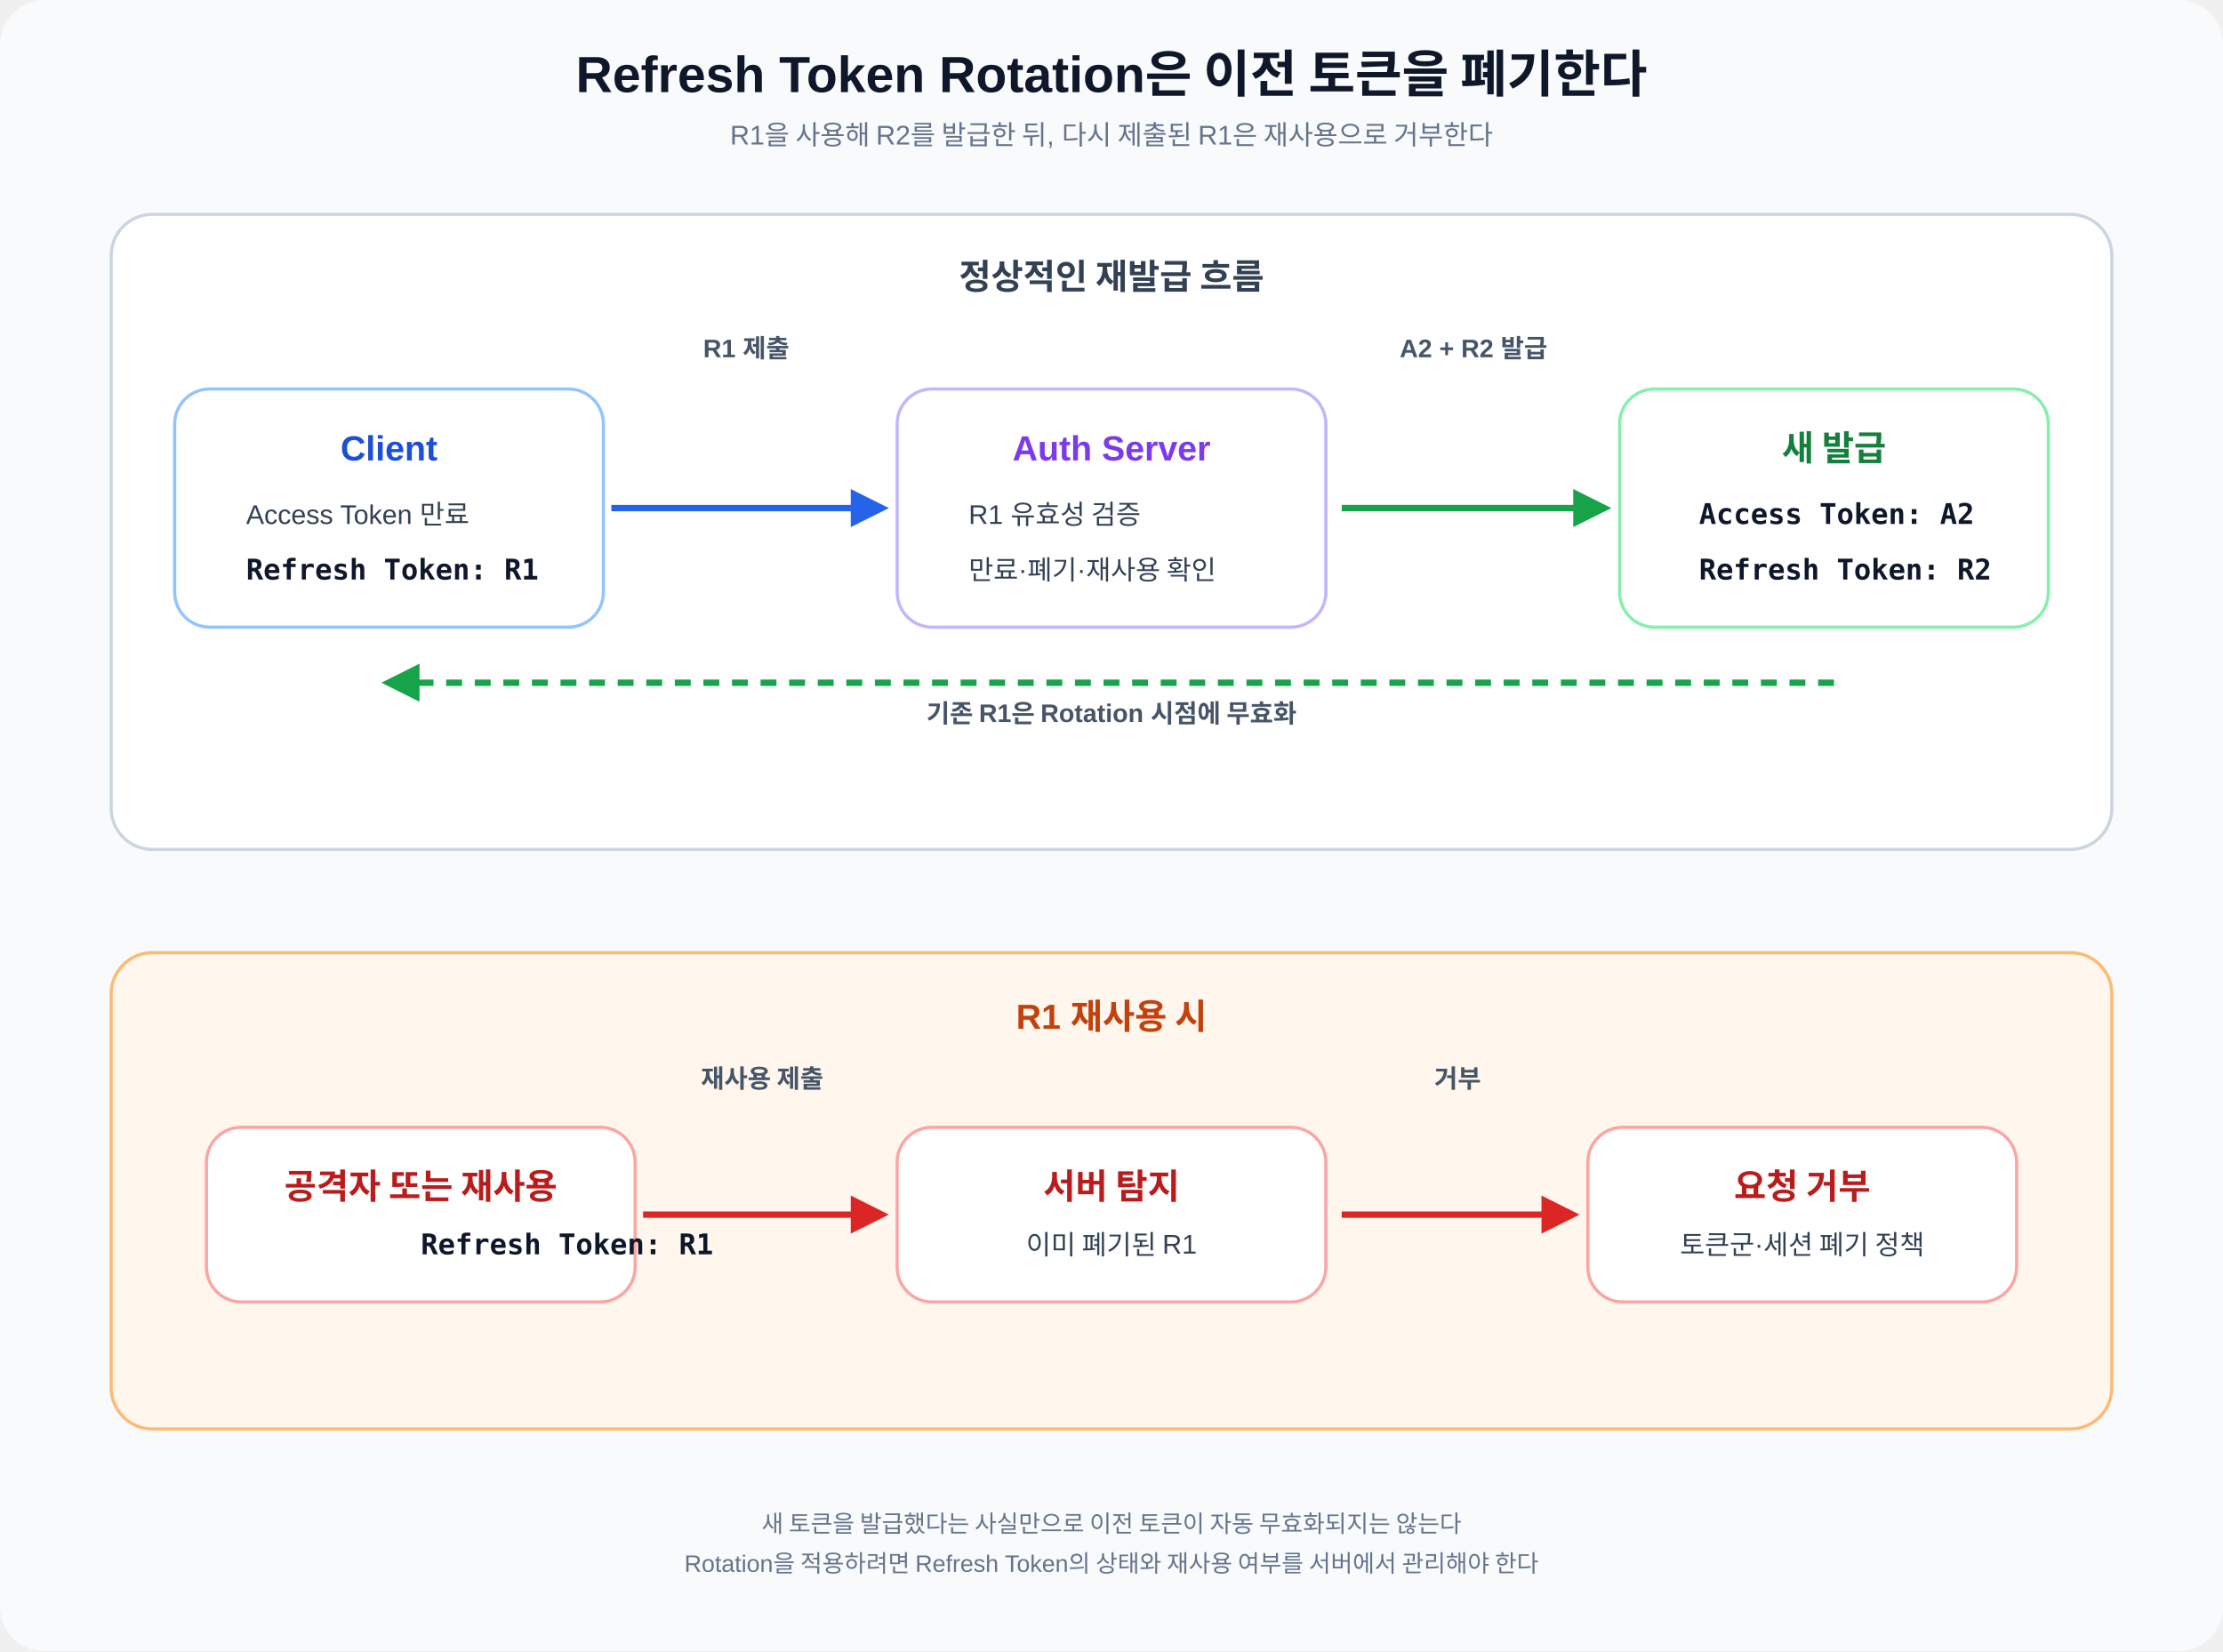
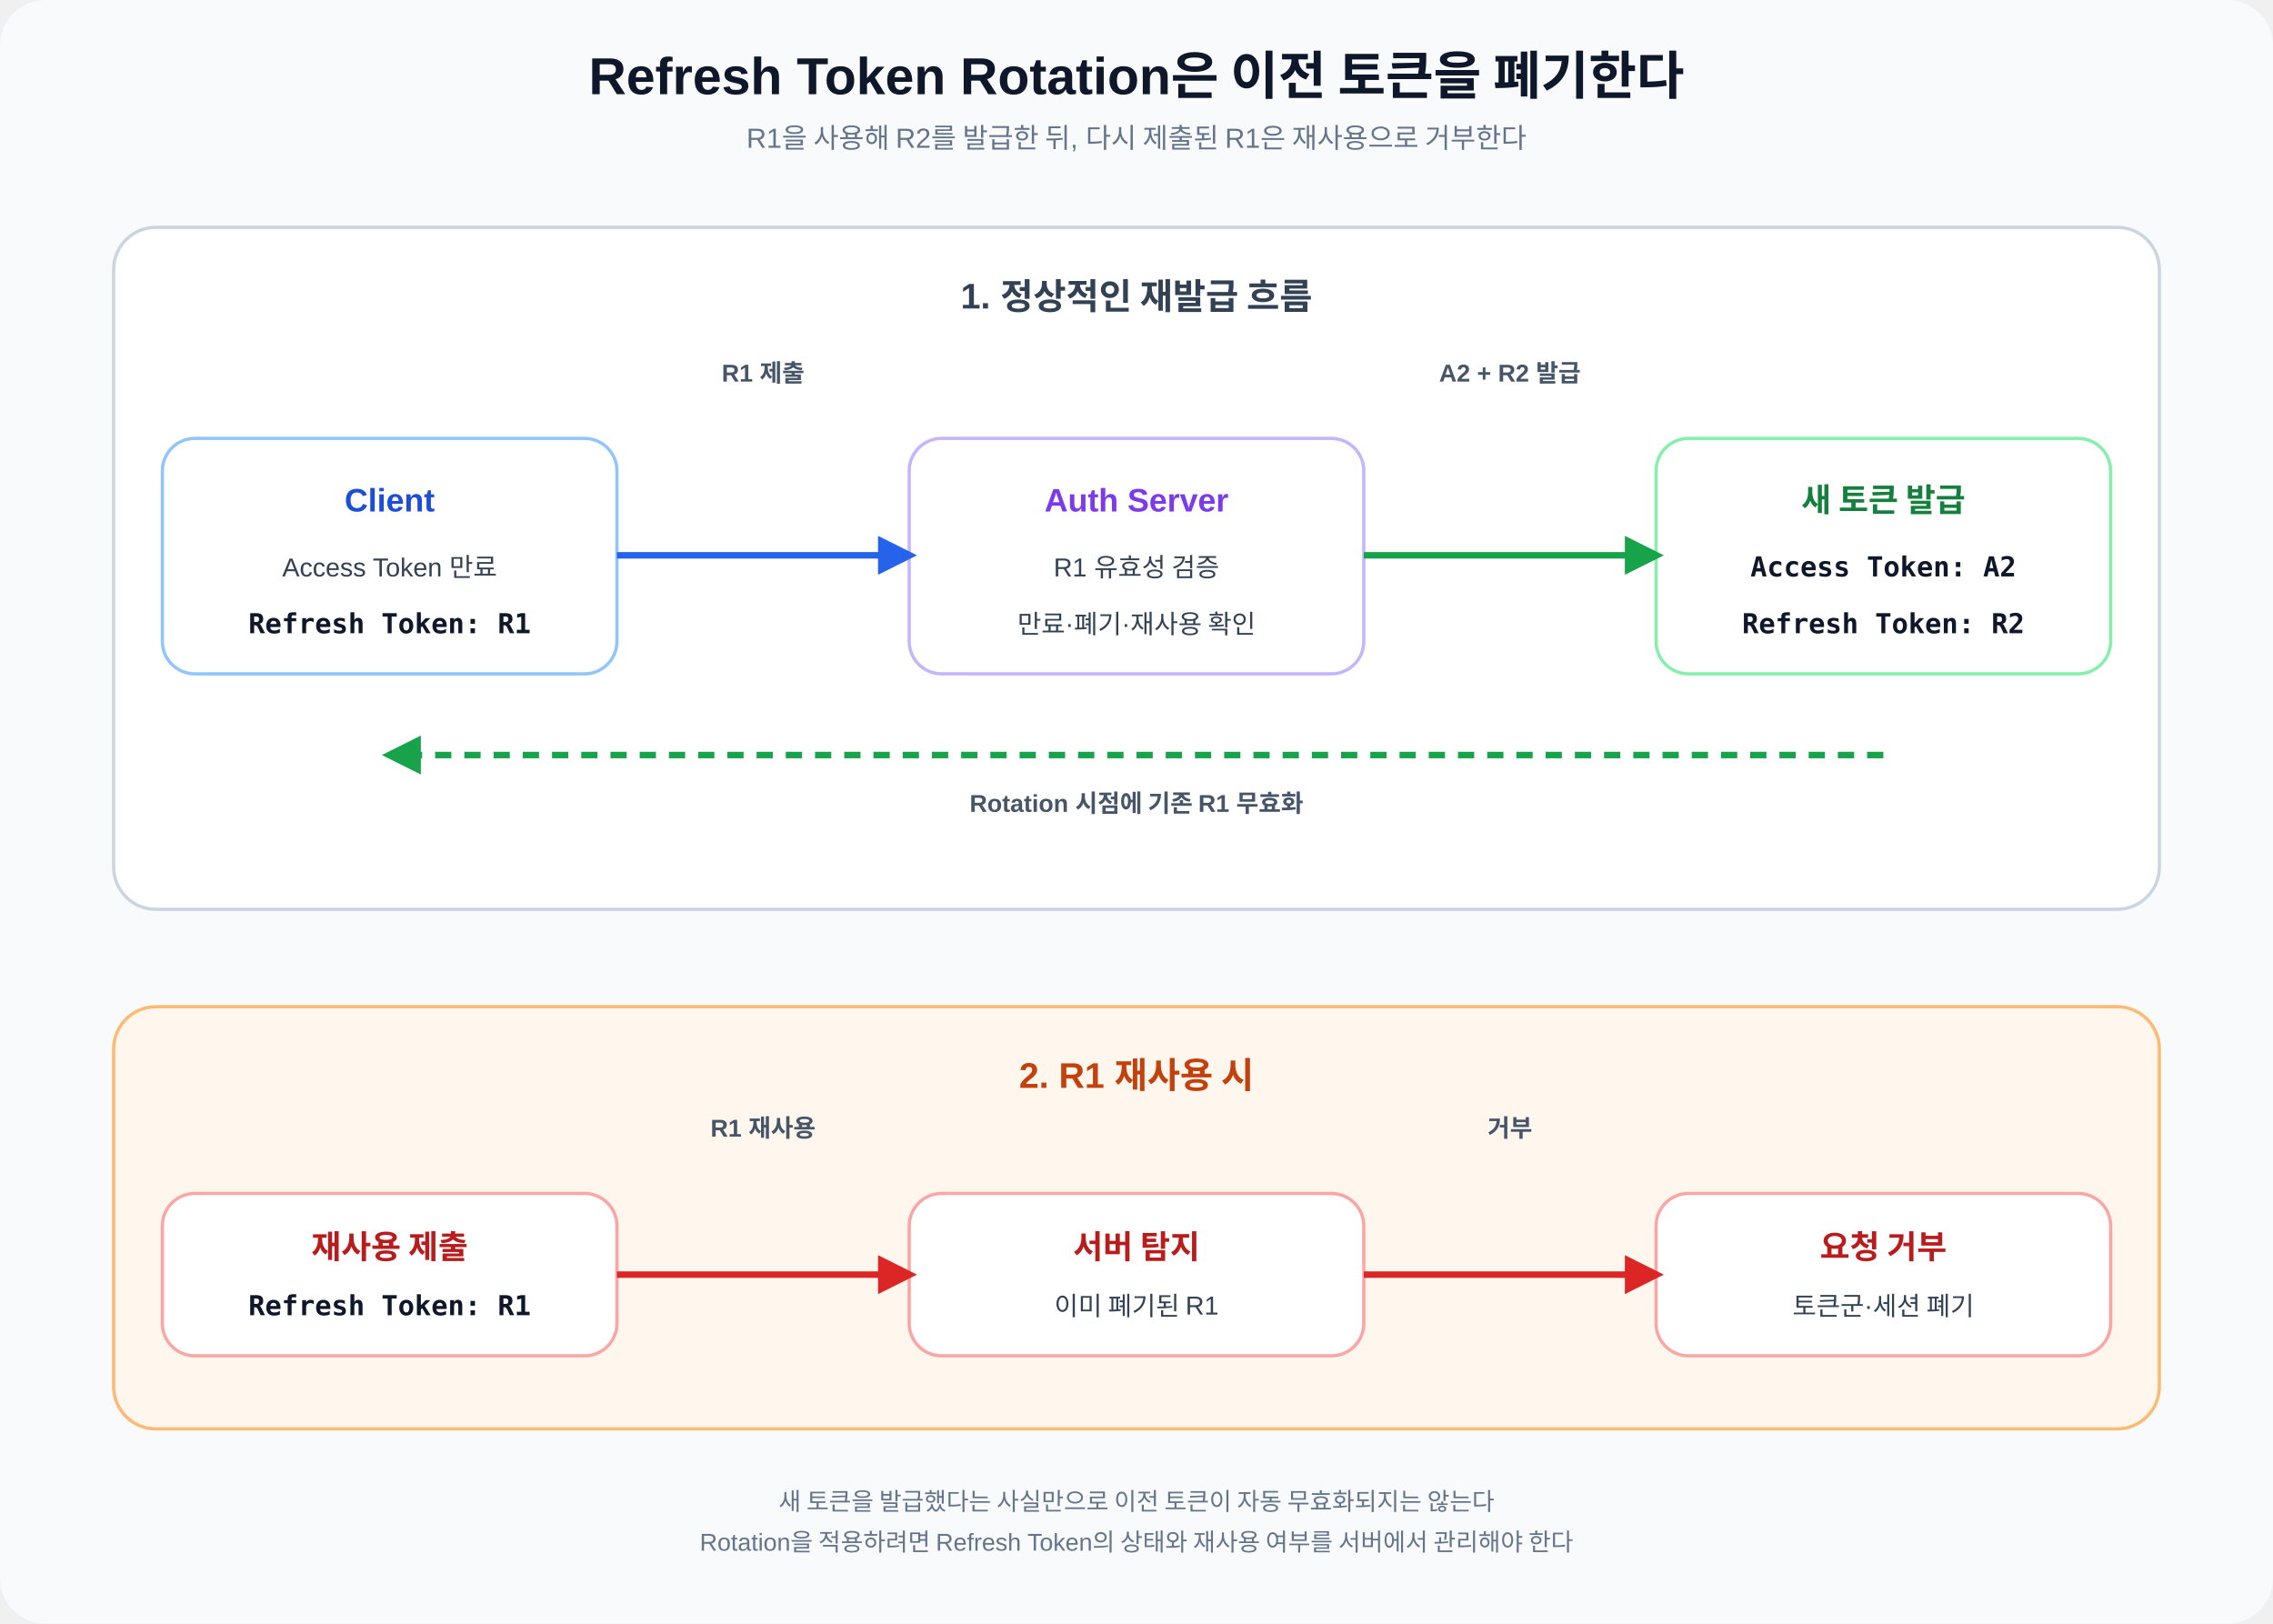
- <svg xmlns="http://www.w3.org/2000/svg" width="1400" height="1040" viewBox="0 0 1400 1040" role="img" aria-labelledby="title desc">
+ <svg xmlns="http://www.w3.org/2000/svg" width="1400" height="1000" viewBox="0 0 1400 1000" role="img" aria-labelledby="title desc">
  <defs>
    <style>
      .bg { fill: #f8fafc; }
      .title { font: 700 32px Arial, "Malgun Gothic", sans-serif; fill: #0f172a; text-anchor: middle; }
      .subtitle { font: 500 17px Arial, "Malgun Gothic", sans-serif; fill: #64748b; text-anchor: middle; }
      .heading { font: 700 22px Arial, "Malgun Gothic", sans-serif; text-anchor: middle; }
-       .label { font: 700 16px Arial, "Malgun Gothic", sans-serif; fill: #475569; text-anchor: middle; }
-       .body { font: 500 17px Arial, "Malgun Gothic", sans-serif; fill: #334155; }
+       .node { font: 700 20px Arial, "Malgun Gothic", sans-serif; text-anchor: middle; }
+       .label { font: 700 15px Arial, "Malgun Gothic", sans-serif; fill: #475569; text-anchor: middle; }
+       .body { font: 500 16px Arial, "Malgun Gothic", sans-serif; fill: #334155; text-anchor: middle; }
      .small { font: 500 15px Arial, "Malgun Gothic", sans-serif; fill: #64748b; text-anchor: middle; }
-       .mono { font: 600 18px Consolas, "Malgun Gothic", monospace; fill: #0f172a; }
-       .card { fill: #ffffff; stroke-width: 2; rx: 22; }
+       .mono { font: 600 17px Consolas, "Malgun Gothic", monospace; fill: #0f172a; text-anchor: middle; }
+       .box { fill: #ffffff; stroke-width: 2; rx: 20; }
      .request { stroke: #2563eb; stroke-width: 4; fill: none; marker-end: url(#arrow-blue); }
      .success { stroke: #16a34a; stroke-width: 4; fill: none; marker-end: url(#arrow-green); }
      .danger { stroke: #dc2626; stroke-width: 4; fill: none; marker-end: url(#arrow-red); }
      .dashed { stroke-dasharray: 10 8; }
    </style>
-     <marker id="arrow-blue" viewBox="0 0 10 10" refX="8" refY="5" markerWidth="6" markerHeight="6" orient="auto-start-reverse">
+     <marker id="arrow-blue" viewBox="0 0 10 10" refX="8" refY="5" markerWidth="6" markerHeight="6" orient="auto">
      <path d="M 0 0 L 10 5 L 0 10 z" fill="#2563eb" />
    </marker>
-     <marker id="arrow-green" viewBox="0 0 10 10" refX="8" refY="5" markerWidth="6" markerHeight="6" orient="auto-start-reverse">
+     <marker id="arrow-green" viewBox="0 0 10 10" refX="8" refY="5" markerWidth="6" markerHeight="6" orient="auto">
      <path d="M 0 0 L 10 5 L 0 10 z" fill="#16a34a" />
    </marker>
-     <marker id="arrow-red" viewBox="0 0 10 10" refX="8" refY="5" markerWidth="6" markerHeight="6" orient="auto-start-reverse">
+     <marker id="arrow-red" viewBox="0 0 10 10" refX="8" refY="5" markerWidth="6" markerHeight="6" orient="auto">
      <path d="M 0 0 L 10 5 L 0 10 z" fill="#dc2626" />
    </marker>
  </defs>
-   <rect class="bg" width="1400" height="1040" rx="28" />
+   <rect class="bg" width="1400" height="1000" rx="28" />
  <text class="title" x="700" y="58">Refresh Token Rotation은 이전 토큰을 폐기한다</text>
  <text class="subtitle" x="700" y="91">R1을 사용해 R2를 발급한 뒤, 다시 제출된 R1은 재사용으로 거부한다</text>
-   <rect x="70" y="135" width="1260" height="400" rx="26" fill="#ffffff" stroke="#cbd5e1" stroke-width="2" />
-   <text class="heading" x="700" y="182" fill="#334155">정상적인 재발급 흐름</text>
-   <rect class="card" x="110" y="245" width="270" height="150" stroke="#93c5fd" />
-   <text class="heading" x="245" y="290" fill="#1d4ed8">Client</text>
-   <text class="body" x="155" y="330">Access Token 만료</text>
-   <text class="mono" x="155" y="365">Refresh Token: R1</text>
-   <rect class="card" x="565" y="245" width="270" height="150" stroke="#c4b5fd" />
-   <text class="heading" x="700" y="290" fill="#7c3aed">Auth Server</text>
-   <text class="body" x="610" y="330">R1 유효성 검증</text>
-   <text class="body" x="610" y="365">만료·폐기·재사용 확인</text>
-   <rect class="card" x="1020" y="245" width="270" height="150" stroke="#86efac" />
-   <text class="heading" x="1155" y="290" fill="#15803d">새 발급</text>
-   <text class="mono" x="1070" y="330">Access Token: A2</text>
-   <text class="mono" x="1070" y="365">Refresh Token: R2</text>
-   <path class="request" d="M 385 320 L 555 320" />
-   <text class="label" x="470" y="225">R1 제출</text>
-   <path class="success" d="M 845 320 L 1010 320" />
-   <text class="label" x="928" y="225" fill="#15803d">A2 + R2 발급</text>
-   <path class="success dashed" d="M 1155 430 L 245 430" />
-   <text class="label" x="700" y="455" fill="#15803d">기존 R1은 Rotation 시점에 무효화</text>
-   <rect x="70" y="600" width="1260" height="300" rx="26" fill="#fff7ed" stroke="#fdba74" stroke-width="2" />
-   <text class="heading" x="700" y="648" fill="#c2410c">R1 재사용 시</text>
-   <rect class="card" x="130" y="710" width="270" height="110" stroke="#fca5a5" />
-   <text class="heading" x="265" y="755" fill="#b91c1c">공격자 또는 재사용</text>
-   <text class="mono" x="265" y="790">Refresh Token: R1</text>
-   <rect class="card" x="565" y="710" width="270" height="110" stroke="#fca5a5" />
-   <text class="heading" x="700" y="755" fill="#b91c1c">서버 탐지</text>
-   <text class="body" x="700" y="790" text-anchor="middle">이미 폐기된 R1</text>
-   <rect class="card" x="1000" y="710" width="270" height="110" stroke="#fca5a5" />
-   <text class="heading" x="1135" y="755" fill="#b91c1c">요청 거부</text>
-   <text class="body" x="1135" y="790" text-anchor="middle">토큰군·세션 폐기 정책</text>
-   <path class="danger" d="M 405 765 L 555 765" />
-   <text class="label" x="480" y="685" fill="#b91c1c">재사용 제출</text>
-   <path class="danger" d="M 845 765 L 990 765" />
-   <text class="label" x="918" y="685" fill="#b91c1c">거부</text>
-   <text class="small" x="700" y="965">새 토큰을 발급했다는 사실만으로 이전 토큰이 자동 무효화되지는 않는다</text>
-   <text class="small" x="700" y="990">Rotation을 적용하려면 Refresh Token의 상태와 재사용 여부를 서버에서 관리해야 한다</text>
+   <rect x="70" y="140" width="1260" height="420" rx="26" fill="#ffffff" stroke="#cbd5e1" stroke-width="2" />
+   <text class="heading" x="700" y="190" fill="#334155">1. 정상적인 재발급 흐름</text>
+   <rect class="box" x="100" y="270" width="280" height="145" stroke="#93c5fd" />
+   <text class="node" x="240" y="315" fill="#1d4ed8">Client</text>
+   <text class="body" x="240" y="355">Access Token 만료</text>
+   <text class="mono" x="240" y="390">Refresh Token: R1</text>
+   <rect class="box" x="560" y="270" width="280" height="145" stroke="#c4b5fd" />
+   <text class="node" x="700" y="315" fill="#7c3aed">Auth Server</text>
+   <text class="body" x="700" y="355">R1 유효성 검증</text>
+   <text class="body" x="700" y="390">만료·폐기·재사용 확인</text>
+   <rect class="box" x="1020" y="270" width="280" height="145" stroke="#86efac" />
+   <text class="node" x="1160" y="315" fill="#15803d">새 토큰 발급</text>
+   <text class="mono" x="1160" y="355">Access Token: A2</text>
+   <text class="mono" x="1160" y="390">Refresh Token: R2</text>
+   <line class="request" x1="380" y1="342" x2="560" y2="342" />
+   <text class="label" x="470" y="235">R1 제출</text>
+   <line class="success" x1="840" y1="342" x2="1020" y2="342" />
+   <text class="label" x="930" y="235" fill="#15803d">A2 + R2 발급</text>
+   <line class="success dashed" x1="1160" y1="465" x2="240" y2="465" />
+   <text class="label" x="700" y="500" fill="#15803d">Rotation 시점에 기존 R1 무효화</text>
+   <rect x="70" y="620" width="1260" height="260" rx="26" fill="#fff7ed" stroke="#fdba74" stroke-width="2" />
+   <text class="heading" x="700" y="670" fill="#c2410c">2. R1 재사용 시</text>
+   <rect class="box" x="100" y="735" width="280" height="100" stroke="#fca5a5" />
+   <text class="node" x="240" y="775" fill="#b91c1c">재사용 제출</text>
+   <text class="mono" x="240" y="810">Refresh Token: R1</text>
+   <rect class="box" x="560" y="735" width="280" height="100" stroke="#fca5a5" />
+   <text class="node" x="700" y="775" fill="#b91c1c">서버 탐지</text>
+   <text class="body" x="700" y="810">이미 폐기된 R1</text>
+   <rect class="box" x="1020" y="735" width="280" height="100" stroke="#fca5a5" />
+   <text class="node" x="1160" y="775" fill="#b91c1c">요청 거부</text>
+   <text class="body" x="1160" y="810">토큰군·세션 폐기</text>
+   <line class="danger" x1="380" y1="785" x2="560" y2="785" />
+   <text class="label" x="470" y="700" fill="#b91c1c">R1 재사용</text>
+   <line class="danger" x1="840" y1="785" x2="1020" y2="785" />
+   <text class="label" x="930" y="700" fill="#b91c1c">거부</text>
+   <text class="small" x="700" y="930">새 토큰을 발급했다는 사실만으로 이전 토큰이 자동 무효화되지는 않는다</text>
+   <text class="small" x="700" y="955">Rotation을 적용하려면 Refresh Token의 상태와 재사용 여부를 서버에서 관리해야 한다</text>
</svg>
